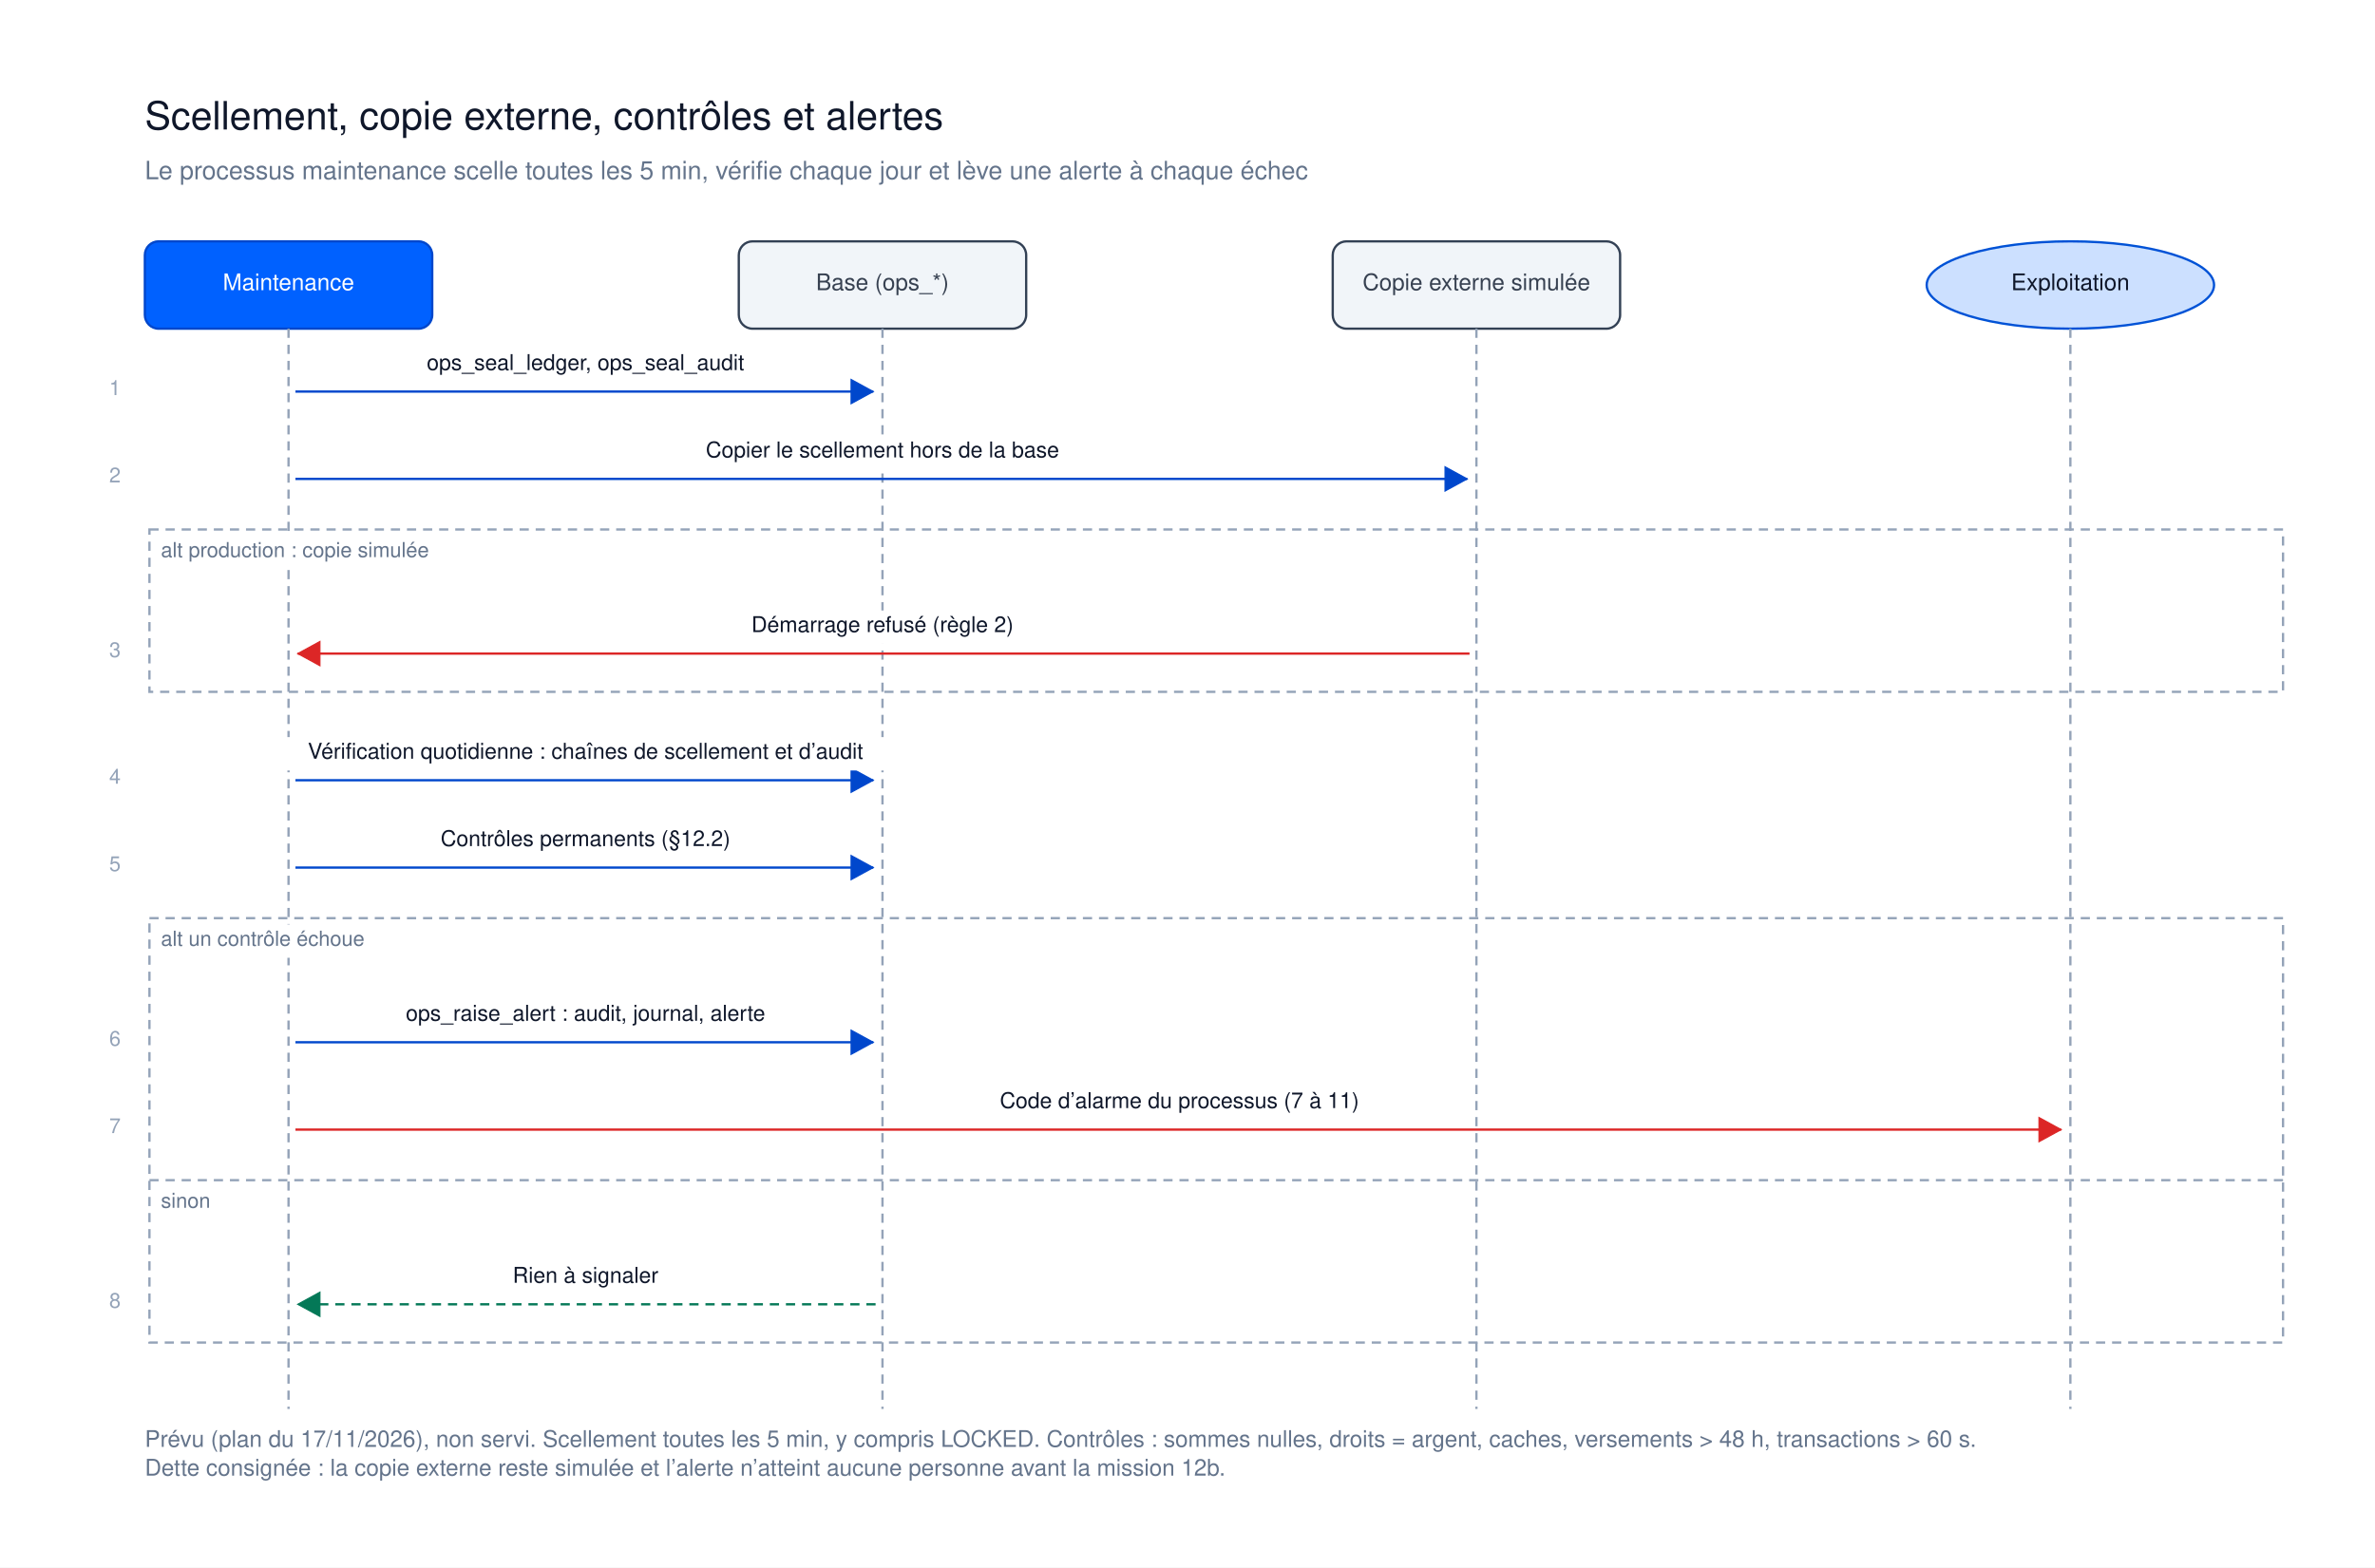
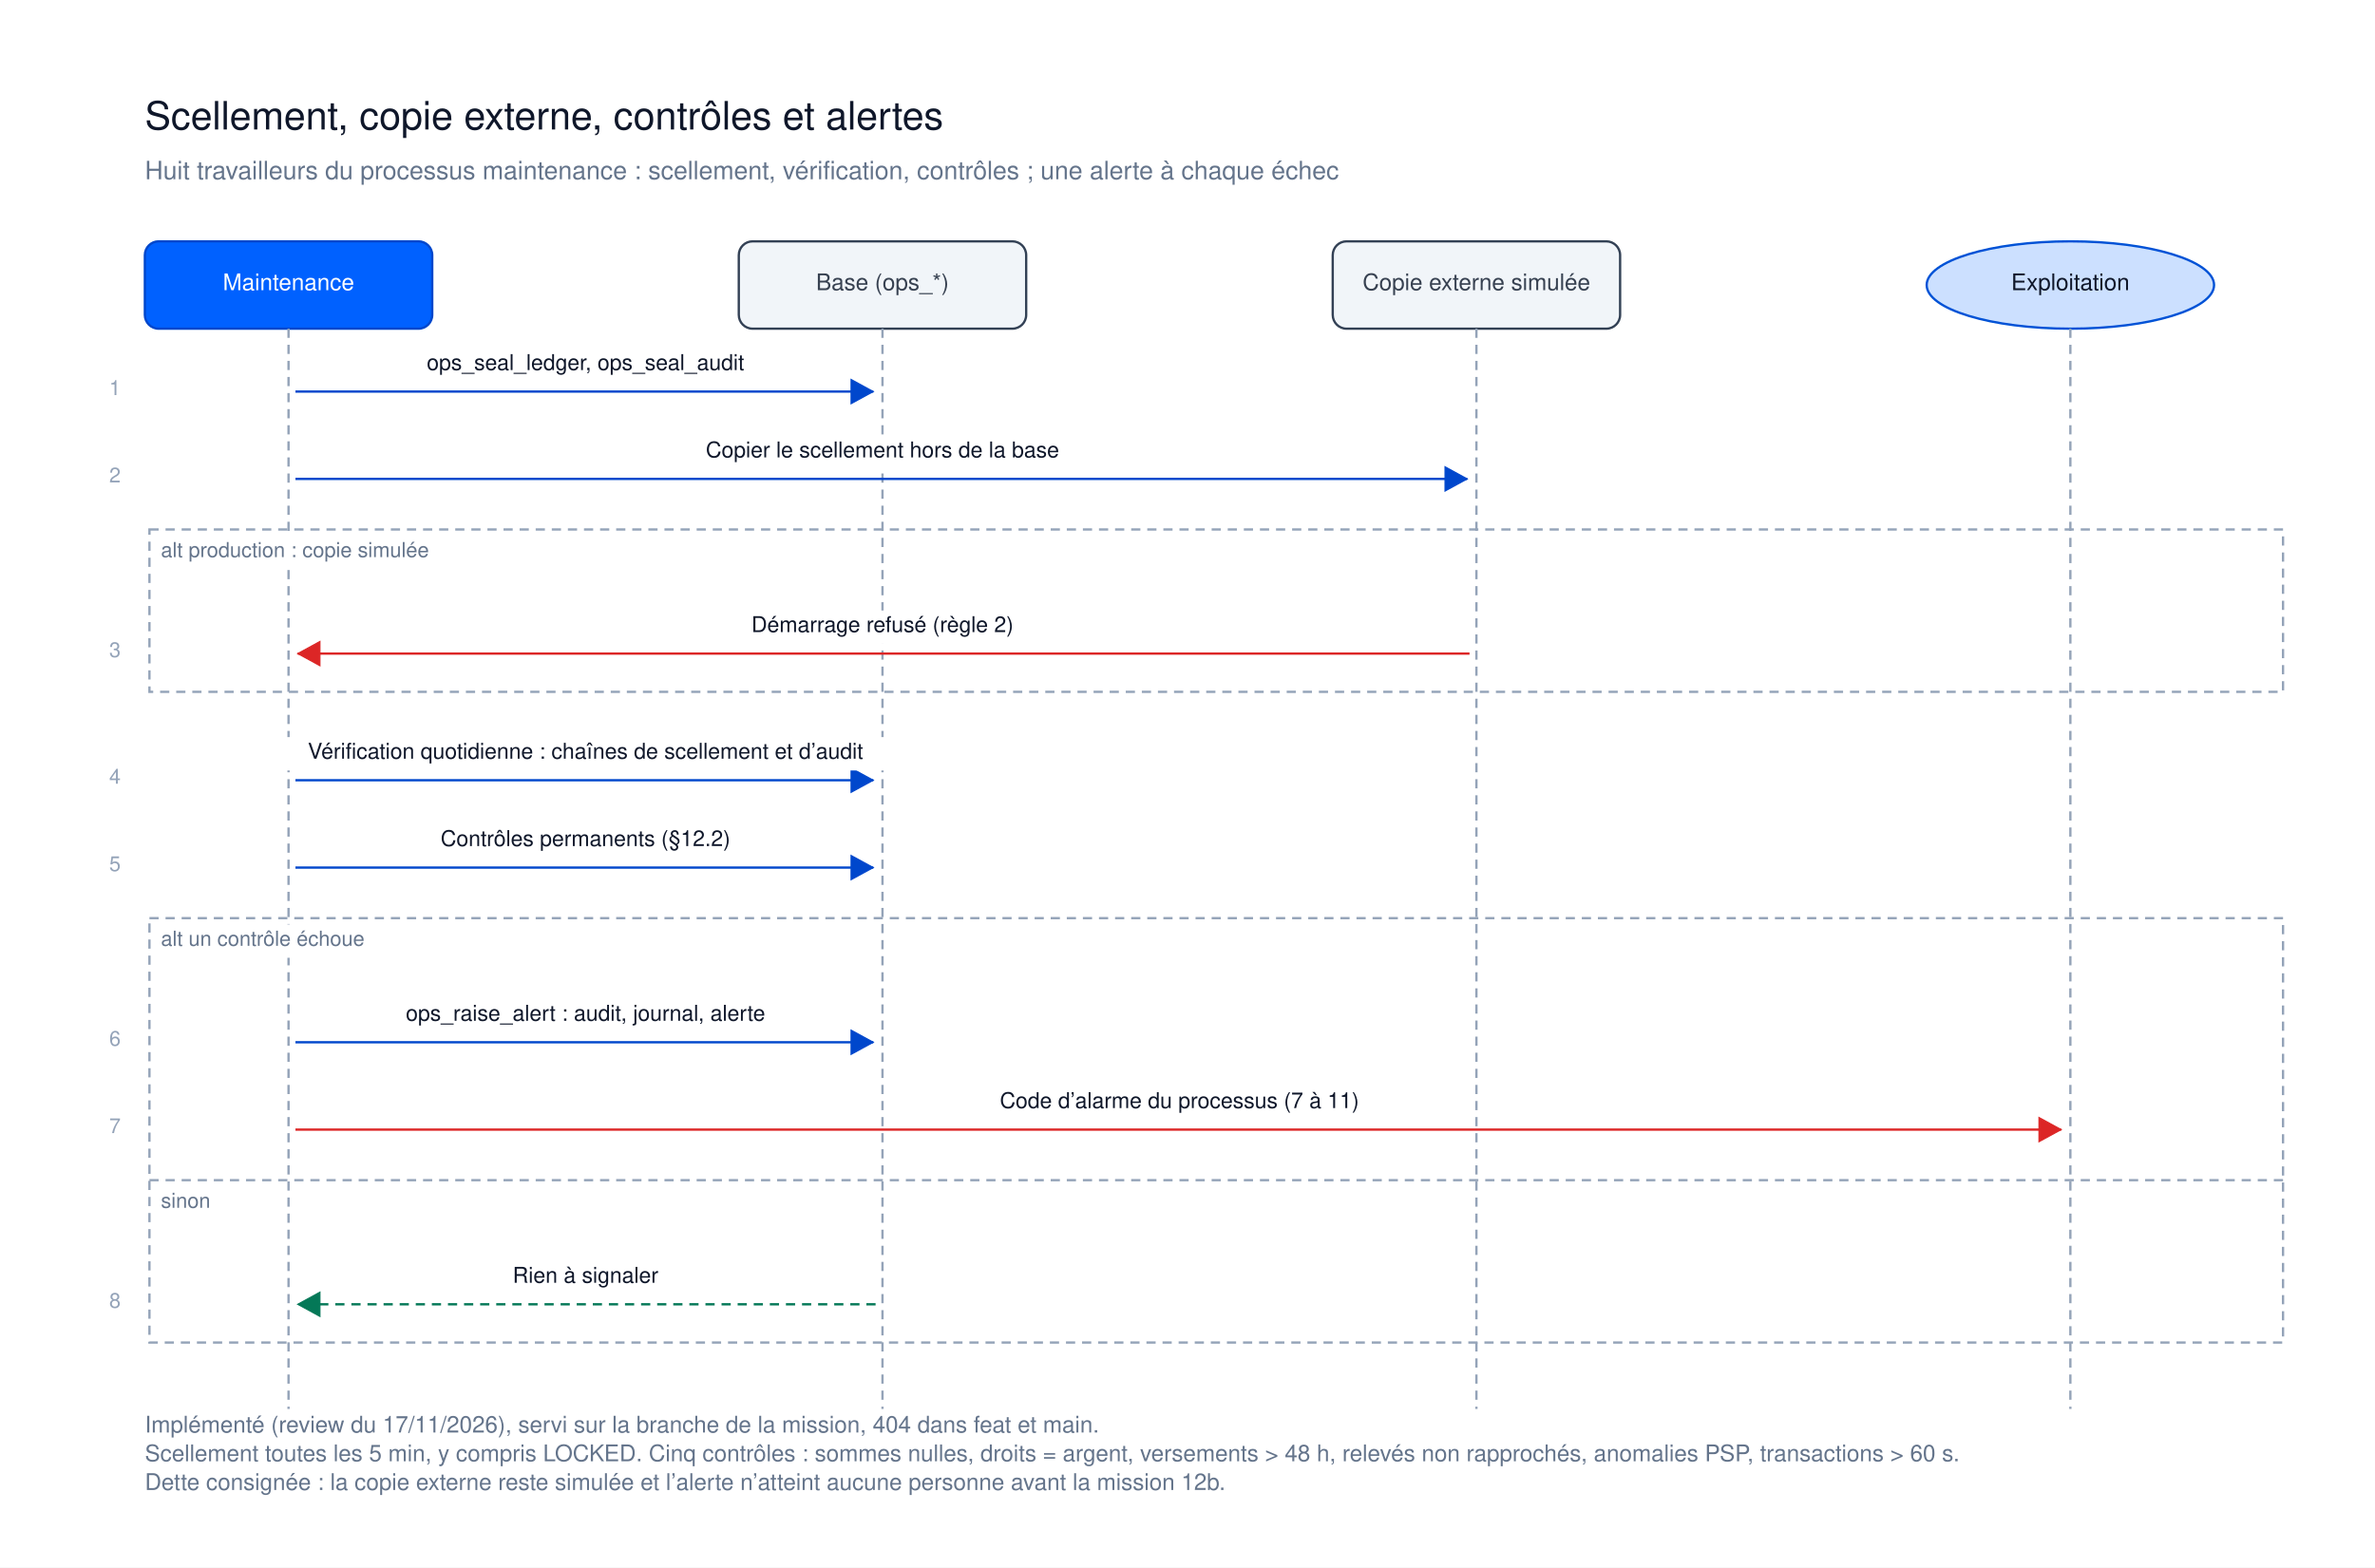
<svg xmlns="http://www.w3.org/2000/svg" width="2066" height="1364" viewBox="0 0 2066 1364">
  <rect width="100%" height="100%" fill="#FFFFFF" />
  <g transform="translate(66,50)">
    <rect x="60.0" y="160" width="250" height="76" rx="12" ry="12" fill="#0061FF" stroke="#0047CC" stroke-width="2" />
    <polyline points="185.0,236 185.0,1176" fill="none" stroke="#94A3B8" stroke-width="2" stroke-dasharray="8,6" />
    <rect x="576.667" y="160" width="250" height="76" rx="12" ry="12" fill="#F1F5F9" stroke="#334155" stroke-width="2" />
    <polyline points="701.667,236 701.667,1176" fill="none" stroke="#94A3B8" stroke-width="2" stroke-dasharray="8,6" />
    <rect x="1093.333" y="160" width="250" height="76" rx="12" ry="12" fill="#F1F5F9" stroke="#334155" stroke-width="2" />
    <polyline points="1218.333,236 1218.333,1176" fill="none" stroke="#94A3B8" stroke-width="2" stroke-dasharray="8,6" />
    <ellipse cx="1735.0" cy="198.0" rx="125.0" ry="38.0" fill="#CCE0FF" stroke="#0052D6" stroke-width="2" />
    <polyline points="1735.0,236 1735.0,1176" fill="none" stroke="#94A3B8" stroke-width="2" stroke-dasharray="8,6" />
    <polyline points="191.0,290.72 693.667,290.72" fill="none" stroke="#0047CC" stroke-width="2" />
    <polygon points="693.667,290.72 674.36,301.267 674.36,280.173" fill="#0047CC" stroke="#0047CC" stroke-width="1" />
    <rect x="272.133" y="253.72" width="342.4" height="28" rx="0" ry="0" fill="#FFFFFF" stroke="#FFFFFF" stroke-width="1" />
    <polyline points="191.0,366.72 1210.333,366.72" fill="none" stroke="#0047CC" stroke-width="2" />
    <polygon points="1210.333,366.72 1191.027,377.267 1191.027,356.173" fill="#0047CC" stroke="#0047CC" stroke-width="1" />
    <rect x="504.467" y="329.72" width="394.4" height="28" rx="0" ry="0" fill="#FFFFFF" stroke="#FFFFFF" stroke-width="1" />
    <rect x="70" y="416.72" width="314" height="28" rx="0" ry="0" fill="#FFFFFF" stroke="#FFFFFF" stroke-width="1" />
    <polyline points="1212.333,518.72 193.0,518.72" fill="none" stroke="#DC2626" stroke-width="2" />
    <polygon points="193.0,518.72 212.307,508.173 212.307,529.267" fill="#DC2626" stroke="#DC2626" stroke-width="1" />
    <rect x="556.467" y="481.72" width="290.4" height="28" rx="0" ry="0" fill="#FFFFFF" stroke="#FFFFFF" stroke-width="1" />
    <rect x="64" y="410.72" width="1856.0" height="141.28" rx="0" ry="0" fill="none" stroke="#94A3B8" stroke-width="2" stroke-dasharray="8,6" />
    <polyline points="191.0,628.92 693.667,628.92" fill="none" stroke="#0047CC" stroke-width="2" />
    <polygon points="693.667,628.92 674.36,639.467 674.36,618.373" fill="#0047CC" stroke="#0047CC" stroke-width="1" />
    <rect x="126.533" y="591.92" width="633.6" height="28" rx="0" ry="0" fill="#FFFFFF" stroke="#FFFFFF" stroke-width="1" />
    <polyline points="191.0,704.92 693.667,704.92" fill="none" stroke="#0047CC" stroke-width="2" />
    <polygon points="693.667,704.92 674.36,715.467 674.36,694.373" fill="#0047CC" stroke="#0047CC" stroke-width="1" />
    <rect x="287.733" y="667.92" width="311.2" height="28" rx="0" ry="0" fill="#FFFFFF" stroke="#FFFFFF" stroke-width="1" />
    <rect x="70" y="754.92" width="234" height="28" rx="0" ry="0" fill="#FFFFFF" stroke="#FFFFFF" stroke-width="1" />
    <polyline points="191.0,856.92 693.667,856.92" fill="none" stroke="#0047CC" stroke-width="2" />
    <polygon points="693.667,856.92 674.36,867.467 674.36,846.373" fill="#0047CC" stroke="#0047CC" stroke-width="1" />
    <rect x="225.333" y="819.92" width="436.0" height="28" rx="0" ry="0" fill="#FFFFFF" stroke="#FFFFFF" stroke-width="1" />
    <polyline points="191.0,932.92 1727.0,932.92" fill="none" stroke="#DC2626" stroke-width="2" />
    <polygon points="1727.0,932.92 1707.693,943.467 1707.693,922.373" fill="#DC2626" stroke="#DC2626" stroke-width="1" />
    <rect x="768.0" y="895.92" width="384.0" height="28" rx="0" ry="0" fill="#FFFFFF" stroke="#FFFFFF" stroke-width="1" />
    <polyline points="64,976.92 1920.0,976.92" fill="none" stroke="#94A3B8" stroke-width="2" stroke-dasharray="8,6" />
    <rect x="70" y="982.92" width="64" height="28" rx="0" ry="0" fill="#FFFFFF" stroke="#FFFFFF" stroke-width="1" />
    <polyline points="695.667,1084.92 193.0,1084.92" fill="none" stroke="#047857" stroke-width="2" stroke-dasharray="8,6" />
    <polygon points="193.0,1084.92 212.307,1074.373 212.307,1095.467" fill="#047857" stroke="#047857" stroke-width="1" />
    <rect x="355.333" y="1047.92" width="176.0" height="28" rx="0" ry="0" fill="#FFFFFF" stroke="#FFFFFF" stroke-width="1" />
    <rect x="64" y="748.92" width="1856.0" height="369.28" rx="0" ry="0" fill="none" stroke="#94A3B8" stroke-width="2" stroke-dasharray="8,6" />
    <text x="60" y="62.65" font-family="Helvetica Neue, Helvetica, Arial, sans-serif" font-size="34" font-weight="400" fill="#0F172A" text-anchor="start">Scellement, copie externe, contrôles et alertes</text>
-     <text x="60" y="105.95" font-family="Helvetica Neue, Helvetica, Arial, sans-serif" font-size="22" font-weight="400" fill="#64748B" text-anchor="start">Le processus maintenance scelle toutes les 5 min, vérifie chaque jour et lève une alerte à chaque échec</text>
+     <text x="60" y="105.95" font-family="Helvetica Neue, Helvetica, Arial, sans-serif" font-size="22" font-weight="400" fill="#64748B" text-anchor="start">Huit travailleurs du processus maintenance : scellement, vérification, contrôles ; une alerte à chaque échec</text>
    <text x="185.0" y="202.5" font-family="Helvetica Neue, Helvetica, Arial, sans-serif" font-size="20" font-weight="400" fill="#FFFFFF" text-anchor="middle">Maintenance</text>
    <text x="701.667" y="202.5" font-family="Helvetica Neue, Helvetica, Arial, sans-serif" font-size="20" font-weight="400" fill="#374151" text-anchor="middle">Base (ops_*)</text>
    <text x="1218.333" y="202.5" font-family="Helvetica Neue, Helvetica, Arial, sans-serif" font-size="20" font-weight="400" fill="#374151" text-anchor="middle">Copie externe simulée</text>
    <text x="1735.0" y="202.5" font-family="Helvetica Neue, Helvetica, Arial, sans-serif" font-size="20" font-weight="400" fill="#0F172A" text-anchor="middle">Exploitation</text>
    <text x="443.333" y="271.995" font-family="Helvetica Neue, Helvetica, Arial, sans-serif" font-size="19" font-weight="400" fill="#0F172A" text-anchor="middle">ops_seal_ledger, ops_seal_audit</text>
    <text x="34.0" y="293.77" font-family="Helvetica Neue, Helvetica, Arial, sans-serif" font-size="18" font-weight="400" fill="#94A3B8" text-anchor="middle">1</text>
    <text x="701.667" y="347.995" font-family="Helvetica Neue, Helvetica, Arial, sans-serif" font-size="19" font-weight="400" fill="#0F172A" text-anchor="middle">Copier le scellement hors de la base</text>
    <text x="34.0" y="369.77" font-family="Helvetica Neue, Helvetica, Arial, sans-serif" font-size="18" font-weight="400" fill="#94A3B8" text-anchor="middle">2</text>
    <text x="74" y="434.77" font-family="Helvetica Neue, Helvetica, Arial, sans-serif" font-size="18" font-weight="400" fill="#64748B" text-anchor="start">alt production : copie simulée</text>
    <text x="701.667" y="499.995" font-family="Helvetica Neue, Helvetica, Arial, sans-serif" font-size="19" font-weight="400" fill="#0F172A" text-anchor="middle">Démarrage refusé (règle 2)</text>
    <text x="34.0" y="521.77" font-family="Helvetica Neue, Helvetica, Arial, sans-serif" font-size="18" font-weight="400" fill="#94A3B8" text-anchor="middle">3</text>
    <text x="443.333" y="610.195" font-family="Helvetica Neue, Helvetica, Arial, sans-serif" font-size="19" font-weight="400" fill="#0F172A" text-anchor="middle">Vérification quotidienne : chaînes de scellement et d’audit</text>
    <text x="34.0" y="631.97" font-family="Helvetica Neue, Helvetica, Arial, sans-serif" font-size="18" font-weight="400" fill="#94A3B8" text-anchor="middle">4</text>
    <text x="443.333" y="686.195" font-family="Helvetica Neue, Helvetica, Arial, sans-serif" font-size="19" font-weight="400" fill="#0F172A" text-anchor="middle">Contrôles permanents (§12.2)</text>
    <text x="34.0" y="707.97" font-family="Helvetica Neue, Helvetica, Arial, sans-serif" font-size="18" font-weight="400" fill="#94A3B8" text-anchor="middle">5</text>
    <text x="74" y="772.97" font-family="Helvetica Neue, Helvetica, Arial, sans-serif" font-size="18" font-weight="400" fill="#64748B" text-anchor="start">alt un contrôle échoue</text>
    <text x="443.333" y="838.195" font-family="Helvetica Neue, Helvetica, Arial, sans-serif" font-size="19" font-weight="400" fill="#0F172A" text-anchor="middle">ops_raise_alert : audit, journal, alerte</text>
    <text x="34.0" y="859.97" font-family="Helvetica Neue, Helvetica, Arial, sans-serif" font-size="18" font-weight="400" fill="#94A3B8" text-anchor="middle">6</text>
    <text x="960.0" y="914.195" font-family="Helvetica Neue, Helvetica, Arial, sans-serif" font-size="19" font-weight="400" fill="#0F172A" text-anchor="middle">Code d’alarme du processus (7 à 11)</text>
    <text x="34.0" y="935.97" font-family="Helvetica Neue, Helvetica, Arial, sans-serif" font-size="18" font-weight="400" fill="#94A3B8" text-anchor="middle">7</text>
    <text x="74" y="1000.97" font-family="Helvetica Neue, Helvetica, Arial, sans-serif" font-size="18" font-weight="400" fill="#64748B" text-anchor="start">sinon</text>
    <text x="443.333" y="1066.195" font-family="Helvetica Neue, Helvetica, Arial, sans-serif" font-size="19" font-weight="400" fill="#0F172A" text-anchor="middle">Rien à signaler</text>
    <text x="34.0" y="1087.97" font-family="Helvetica Neue, Helvetica, Arial, sans-serif" font-size="18" font-weight="400" fill="#94A3B8" text-anchor="middle">8</text>
-     <text x="60" y="1209.0" font-family="Helvetica Neue, Helvetica, Arial, sans-serif" font-size="20" font-weight="400" fill="#64748B" text-anchor="start">Prévu (plan du 17/11/2026), non servi. Scellement toutes les 5 min, y compris LOCKED. Contrôles : sommes nulles, droits = argent, caches, versements &gt; 48 h, transactions &gt; 60 s.</text>
-     <text x="60" y="1234.0" font-family="Helvetica Neue, Helvetica, Arial, sans-serif" font-size="20" font-weight="400" fill="#64748B" text-anchor="start">Dette consignée : la copie externe reste simulée et l’alerte n’atteint aucune personne avant la mission 12b.</text>
+     <text x="60" y="1196.5" font-family="Helvetica Neue, Helvetica, Arial, sans-serif" font-size="20" font-weight="400" fill="#64748B" text-anchor="start">Implémenté (review du 17/11/2026), servi sur la branche de la mission, 404 dans feat et main.</text>
+     <text x="60" y="1221.5" font-family="Helvetica Neue, Helvetica, Arial, sans-serif" font-size="20" font-weight="400" fill="#64748B" text-anchor="start">Scellement toutes les 5 min, y compris LOCKED. Cinq contrôles : sommes nulles, droits = argent, versements &gt; 48 h, relevés non rapprochés, anomalies PSP, transactions &gt; 60 s.</text>
+     <text x="60" y="1246.5" font-family="Helvetica Neue, Helvetica, Arial, sans-serif" font-size="20" font-weight="400" fill="#64748B" text-anchor="start">Dette consignée : la copie externe reste simulée et l’alerte n’atteint aucune personne avant la mission 12b.</text>
  </g>
</svg>
